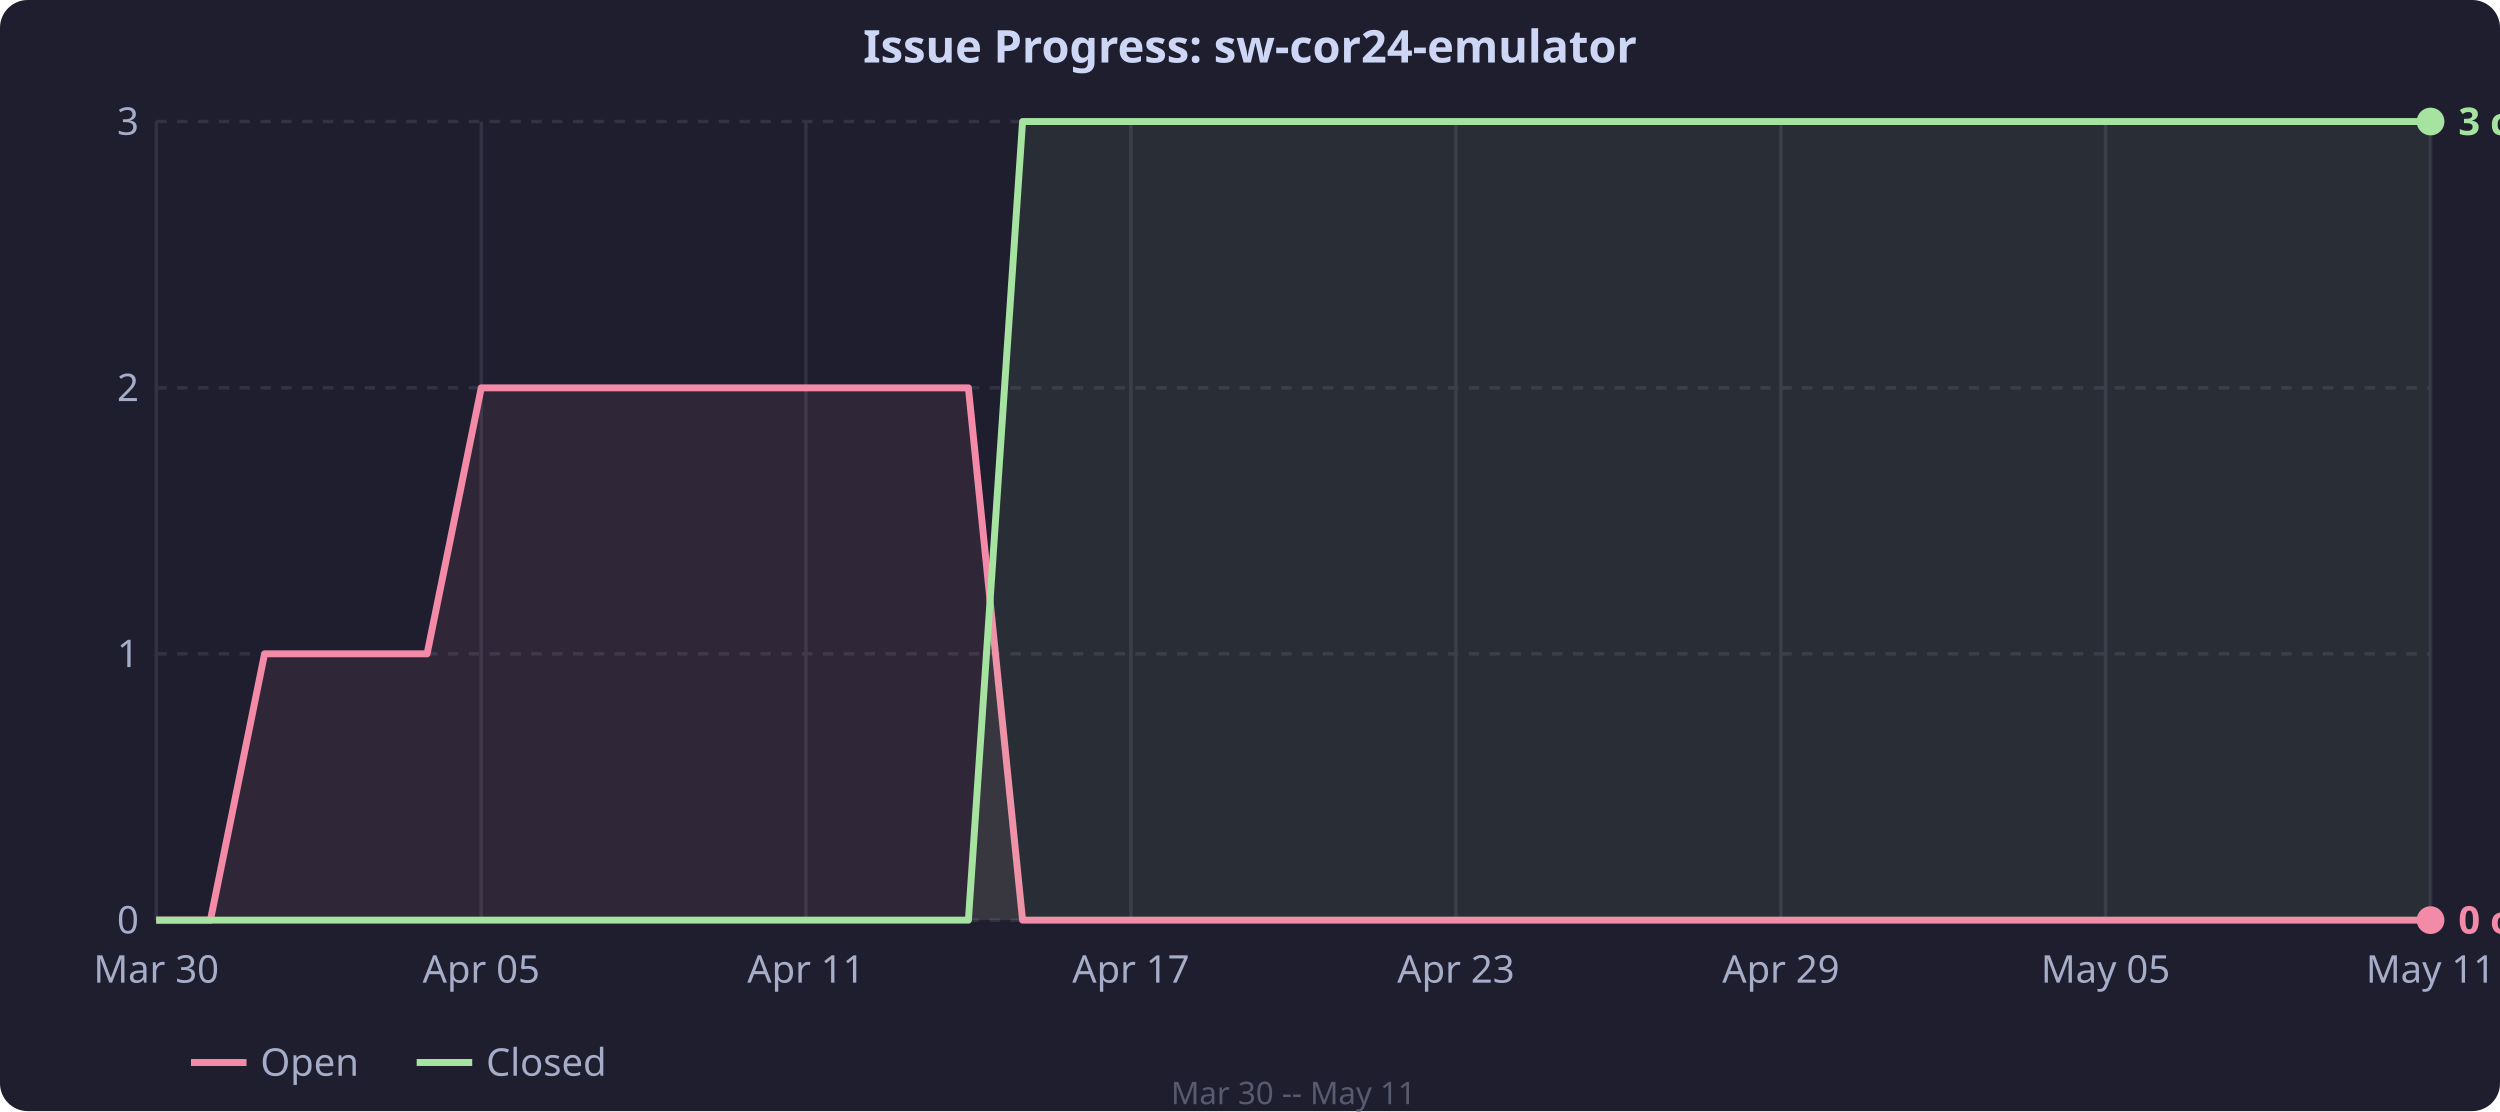
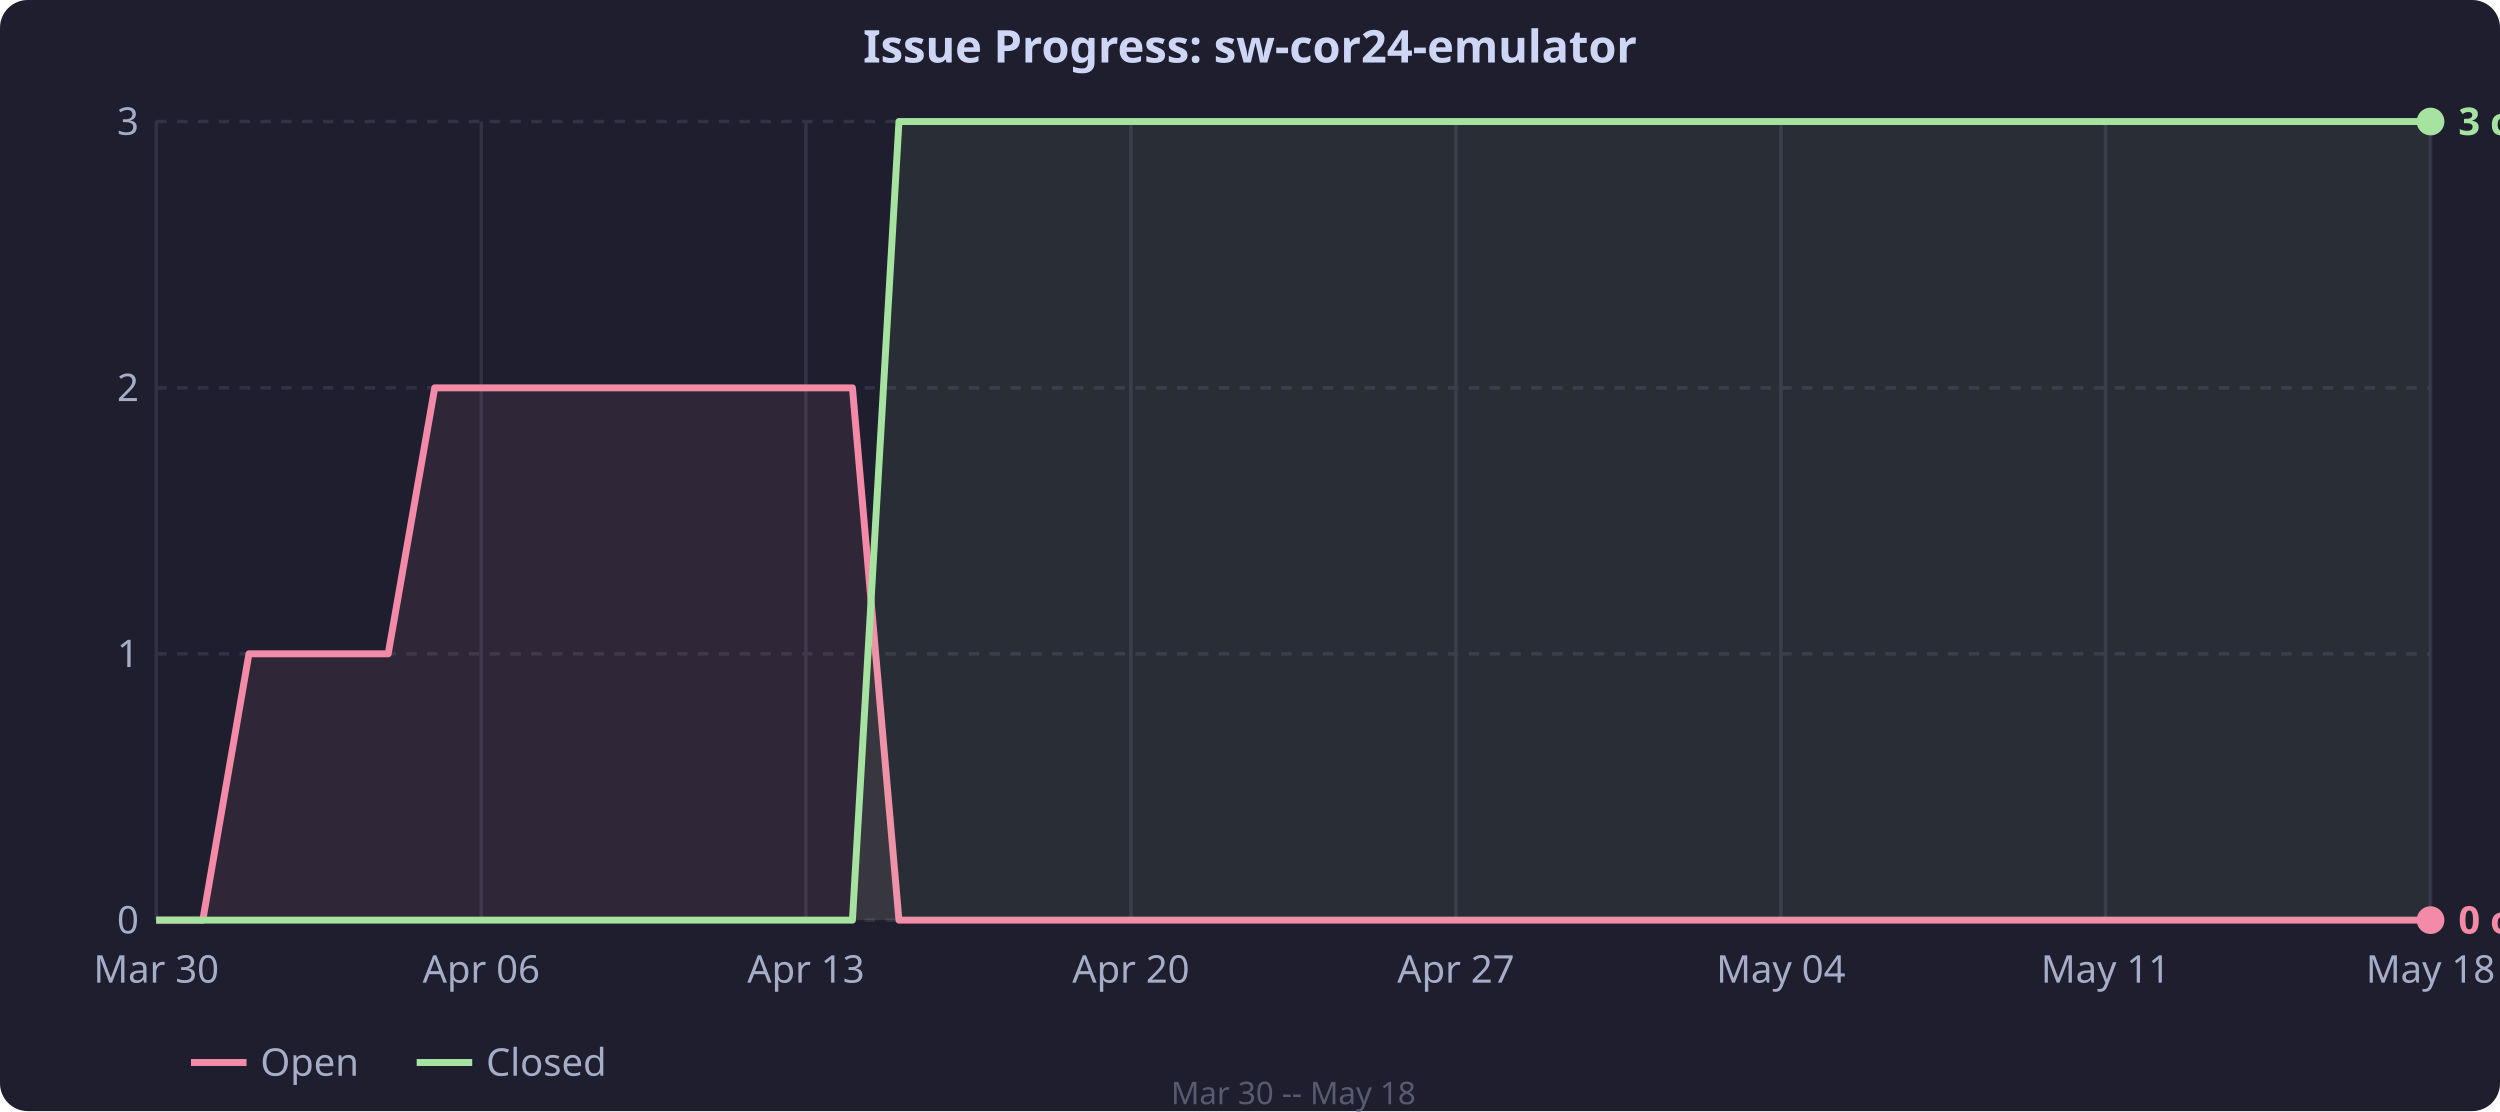
<svg xmlns="http://www.w3.org/2000/svg" viewBox="0 0 720 320" style="font-family: system-ui, sans-serif; font-size: 11px; color: #cdd6f4;">
  <rect width="720" height="320" fill="#1e1e2e" rx="8" />
  <line x1="45" y1="265.0" x2="700" y2="265.0" stroke="#313244" stroke-dasharray="3,3" />
  <text x="40" y="265.0" fill="#a6adc8" text-anchor="end" dominant-baseline="middle">0</text>
  <line x1="45" y1="188.3" x2="700" y2="188.3" stroke="#313244" stroke-dasharray="3,3" />
  <text x="40" y="188.3" fill="#a6adc8" text-anchor="end" dominant-baseline="middle">1</text>
  <line x1="45" y1="111.7" x2="700" y2="111.7" stroke="#313244" stroke-dasharray="3,3" />
  <text x="40" y="111.7" fill="#a6adc8" text-anchor="end" dominant-baseline="middle">2</text>
  <line x1="45" y1="35.0" x2="700" y2="35.0" stroke="#313244" stroke-dasharray="3,3" />
  <text x="40" y="35.0" fill="#a6adc8" text-anchor="end" dominant-baseline="middle">3</text>
  <text x="45.0" y="283" fill="#a6adc8" text-anchor="middle">Mar 30</text>
  <line x1="45.0" y1="35" x2="45.0" y2="265" stroke="#313244" />
-   <text x="138.6" y="283" fill="#a6adc8" text-anchor="middle">Apr 05</text>
+   <text x="138.6" y="283" fill="#a6adc8" text-anchor="middle">Apr 06</text>
  <line x1="138.6" y1="35" x2="138.6" y2="265" stroke="#313244" />
-   <text x="232.1" y="283" fill="#a6adc8" text-anchor="middle">Apr 11</text>
+   <text x="232.1" y="283" fill="#a6adc8" text-anchor="middle">Apr 13</text>
  <line x1="232.1" y1="35" x2="232.1" y2="265" stroke="#313244" />
-   <text x="325.7" y="283" fill="#a6adc8" text-anchor="middle">Apr 17</text>
+   <text x="325.7" y="283" fill="#a6adc8" text-anchor="middle">Apr 20</text>
  <line x1="325.7" y1="35" x2="325.7" y2="265" stroke="#313244" />
-   <text x="419.3" y="283" fill="#a6adc8" text-anchor="middle">Apr 23</text>
+   <text x="419.3" y="283" fill="#a6adc8" text-anchor="middle">Apr 27</text>
  <line x1="419.3" y1="35" x2="419.3" y2="265" stroke="#313244" />
-   <text x="512.9" y="283" fill="#a6adc8" text-anchor="middle">Apr 29</text>
+   <text x="512.9" y="283" fill="#a6adc8" text-anchor="middle">May 04</text>
  <line x1="512.9" y1="35" x2="512.9" y2="265" stroke="#313244" />
-   <text x="606.4" y="283" fill="#a6adc8" text-anchor="middle">May 05</text>
+   <text x="606.4" y="283" fill="#a6adc8" text-anchor="middle">May 11</text>
  <line x1="606.4" y1="35" x2="606.4" y2="265" stroke="#313244" />
-   <text x="700.0" y="283" fill="#a6adc8" text-anchor="middle">May 11</text>
+   <text x="700.0" y="283" fill="#a6adc8" text-anchor="middle">May 18</text>
  <line x1="700.0" y1="35" x2="700.0" y2="265" stroke="#313244" />
-   <polygon fill="rgba(243,139,168,0.08)" points="45.0,265.0 60.6,265.0 76.2,188.3 91.8,188.3 107.4,188.3 123.0,188.3 138.6,111.7 154.2,111.7 169.8,111.7 185.4,111.7 201.0,111.7 216.5,111.7 232.1,111.7 247.7,111.7 263.3,111.7 278.9,111.7 294.5,265.0 310.1,265.0 325.7,265.0 341.3,265.0 356.9,265.0 372.5,265.0 388.1,265.0 403.7,265.0 419.3,265.0 434.9,265.0 450.5,265.0 466.1,265.0 481.7,265.0 497.3,265.0 512.9,265.0 528.5,265.0 544.0,265.0 559.6,265.0 575.2,265.0 590.8,265.0 606.4,265.0 622.0,265.0 637.6,265.0 653.2,265.0 668.8,265.0 684.4,265.0 700.0,265.0 700.0,265.0 45.0,265.0" />
-   <polyline fill="none" stroke="#f38ba8" stroke-width="2" stroke-linejoin="round" points="45.0,265.0 60.6,265.0 76.2,188.3 91.8,188.3 107.4,188.3 123.0,188.3 138.6,111.7 154.2,111.7 169.8,111.7 185.4,111.7 201.0,111.7 216.5,111.7 232.1,111.7 247.7,111.7 263.3,111.7 278.9,111.7 294.5,265.0 310.1,265.0 325.7,265.0 341.3,265.0 356.9,265.0 372.5,265.0 388.1,265.0 403.7,265.0 419.3,265.0 434.9,265.0 450.5,265.0 466.1,265.0 481.7,265.0 497.3,265.0 512.9,265.0 528.5,265.0 544.0,265.0 559.6,265.0 575.2,265.0 590.8,265.0 606.4,265.0 622.0,265.0 637.6,265.0 653.2,265.0 668.8,265.0 684.4,265.0 700.0,265.0" />
-   <polygon fill="rgba(166,227,161,0.08)" points="45.0,265.0 60.6,265.0 76.2,265.0 91.8,265.0 107.4,265.0 123.0,265.0 138.6,265.0 154.2,265.0 169.8,265.0 185.4,265.0 201.0,265.0 216.5,265.0 232.1,265.0 247.7,265.0 263.3,265.0 278.9,265.0 294.5,35.0 310.1,35.0 325.7,35.0 341.3,35.0 356.9,35.0 372.5,35.0 388.1,35.0 403.7,35.0 419.3,35.0 434.9,35.0 450.5,35.0 466.1,35.0 481.7,35.0 497.3,35.0 512.9,35.0 528.5,35.0 544.0,35.0 559.6,35.0 575.2,35.0 590.8,35.0 606.4,35.0 622.0,35.0 637.6,35.0 653.2,35.0 668.8,35.0 684.4,35.0 700.0,35.0 700.0,265.0 45.0,265.0" />
-   <polyline fill="none" stroke="#a6e3a1" stroke-width="2" stroke-linejoin="round" points="45.0,265.0 60.6,265.0 76.2,265.0 91.8,265.0 107.4,265.0 123.0,265.0 138.6,265.0 154.2,265.0 169.8,265.0 185.4,265.0 201.0,265.0 216.5,265.0 232.1,265.0 247.7,265.0 263.3,265.0 278.9,265.0 294.5,35.0 310.1,35.0 325.7,35.0 341.3,35.0 356.9,35.0 372.5,35.0 388.1,35.0 403.7,35.0 419.3,35.0 434.9,35.0 450.5,35.0 466.1,35.0 481.7,35.0 497.3,35.0 512.9,35.0 528.5,35.0 544.0,35.0 559.6,35.0 575.2,35.0 590.8,35.0 606.4,35.0 622.0,35.0 637.6,35.0 653.2,35.0 668.8,35.0 684.4,35.0 700.0,35.0" />
+   <polygon fill="rgba(243,139,168,0.08)" points="45.0,265.0 58.4,265.0 71.7,188.3 85.1,188.3 98.5,188.3 111.8,188.3 125.2,111.7 138.6,111.7 151.9,111.7 165.3,111.7 178.7,111.7 192.0,111.7 205.4,111.7 218.8,111.7 232.1,111.7 245.5,111.7 258.9,265.0 272.2,265.0 285.6,265.0 299.0,265.0 312.3,265.0 325.7,265.0 339.1,265.0 352.4,265.0 365.8,265.0 379.2,265.0 392.6,265.0 405.9,265.0 419.3,265.0 432.7,265.0 446.0,265.0 459.4,265.0 472.8,265.0 486.1,265.0 499.5,265.0 512.9,265.0 526.2,265.0 539.6,265.0 553.0,265.0 566.3,265.0 579.7,265.0 593.1,265.0 606.4,265.0 619.8,265.0 633.2,265.0 646.5,265.0 659.9,265.0 673.3,265.0 686.6,265.0 700.0,265.0 700.0,265.0 45.0,265.0" />
+   <polyline fill="none" stroke="#f38ba8" stroke-width="2" stroke-linejoin="round" points="45.0,265.0 58.4,265.0 71.7,188.3 85.1,188.3 98.5,188.3 111.8,188.3 125.2,111.7 138.6,111.7 151.9,111.7 165.3,111.7 178.7,111.7 192.0,111.7 205.4,111.7 218.8,111.7 232.1,111.7 245.5,111.7 258.9,265.0 272.2,265.0 285.6,265.0 299.0,265.0 312.3,265.0 325.7,265.0 339.1,265.0 352.4,265.0 365.8,265.0 379.2,265.0 392.6,265.0 405.9,265.0 419.3,265.0 432.7,265.0 446.0,265.0 459.4,265.0 472.8,265.0 486.1,265.0 499.5,265.0 512.9,265.0 526.2,265.0 539.6,265.0 553.0,265.0 566.3,265.0 579.7,265.0 593.1,265.0 606.4,265.0 619.8,265.0 633.2,265.0 646.5,265.0 659.9,265.0 673.3,265.0 686.6,265.0 700.0,265.0" />
+   <polygon fill="rgba(166,227,161,0.08)" points="45.0,265.0 58.4,265.0 71.7,265.0 85.1,265.0 98.5,265.0 111.8,265.0 125.2,265.0 138.6,265.0 151.9,265.0 165.3,265.0 178.7,265.0 192.0,265.0 205.4,265.0 218.8,265.0 232.1,265.0 245.5,265.0 258.9,35.0 272.2,35.0 285.6,35.0 299.0,35.0 312.3,35.0 325.7,35.0 339.1,35.0 352.4,35.0 365.8,35.0 379.2,35.0 392.6,35.0 405.9,35.0 419.3,35.0 432.7,35.0 446.0,35.0 459.4,35.0 472.8,35.0 486.1,35.0 499.5,35.0 512.9,35.0 526.2,35.0 539.6,35.0 553.0,35.0 566.3,35.0 579.7,35.0 593.1,35.0 606.4,35.0 619.8,35.0 633.2,35.0 646.5,35.0 659.9,35.0 673.3,35.0 686.6,35.0 700.0,35.0 700.0,265.0 45.0,265.0" />
+   <polyline fill="none" stroke="#a6e3a1" stroke-width="2" stroke-linejoin="round" points="45.0,265.0 58.4,265.0 71.7,265.0 85.1,265.0 98.5,265.0 111.8,265.0 125.2,265.0 138.6,265.0 151.9,265.0 165.3,265.0 178.7,265.0 192.0,265.0 205.4,265.0 218.8,265.0 232.1,265.0 245.5,265.0 258.9,35.0 272.2,35.0 285.6,35.0 299.0,35.0 312.3,35.0 325.7,35.0 339.1,35.0 352.4,35.0 365.8,35.0 379.2,35.0 392.6,35.0 405.9,35.0 419.3,35.0 432.7,35.0 446.0,35.0 459.4,35.0 472.8,35.0 486.1,35.0 499.5,35.0 512.9,35.0 526.2,35.0 539.6,35.0 553.0,35.0 566.3,35.0 579.7,35.0 593.1,35.0 606.4,35.0 619.8,35.0 633.2,35.0 646.5,35.0 659.9,35.0 673.3,35.0 686.6,35.0 700.0,35.0" />
  <circle cx="700.0" cy="265.0" r="4" fill="#f38ba8" />
  <circle cx="700.0" cy="35.0" r="4" fill="#a6e3a1" />
  <text x="708.0" y="265.0" fill="#f38ba8" text-anchor="start" dominant-baseline="middle" font-size="11px" font-weight="600">0 open</text>
  <text x="708.0" y="35.0" fill="#a6e3a1" text-anchor="start" dominant-baseline="middle" font-size="11px" font-weight="600">3 closed</text>
  <text x="360" y="18" fill="#cdd6f4" text-anchor="middle" font-size="13px" font-weight="600">Issue Progress: sw-cor24-emulator</text>
  <line x1="55" y1="306" x2="71" y2="306" stroke="#f38ba8" stroke-width="2" />
  <text x="75" y="306" fill="#a6adc8" dominant-baseline="middle">Open</text>
  <line x1="120" y1="306" x2="136" y2="306" stroke="#a6e3a1" stroke-width="2" />
  <text x="140" y="306" fill="#a6adc8" dominant-baseline="middle">Closed</text>
-   <text x="372.5" y="318" fill="#585b70" text-anchor="middle" font-size="9px">Mar 30 -- May 11</text>
+   <text x="372.5" y="318" fill="#585b70" text-anchor="middle" font-size="9px">Mar 30 -- May 18</text>
</svg>
